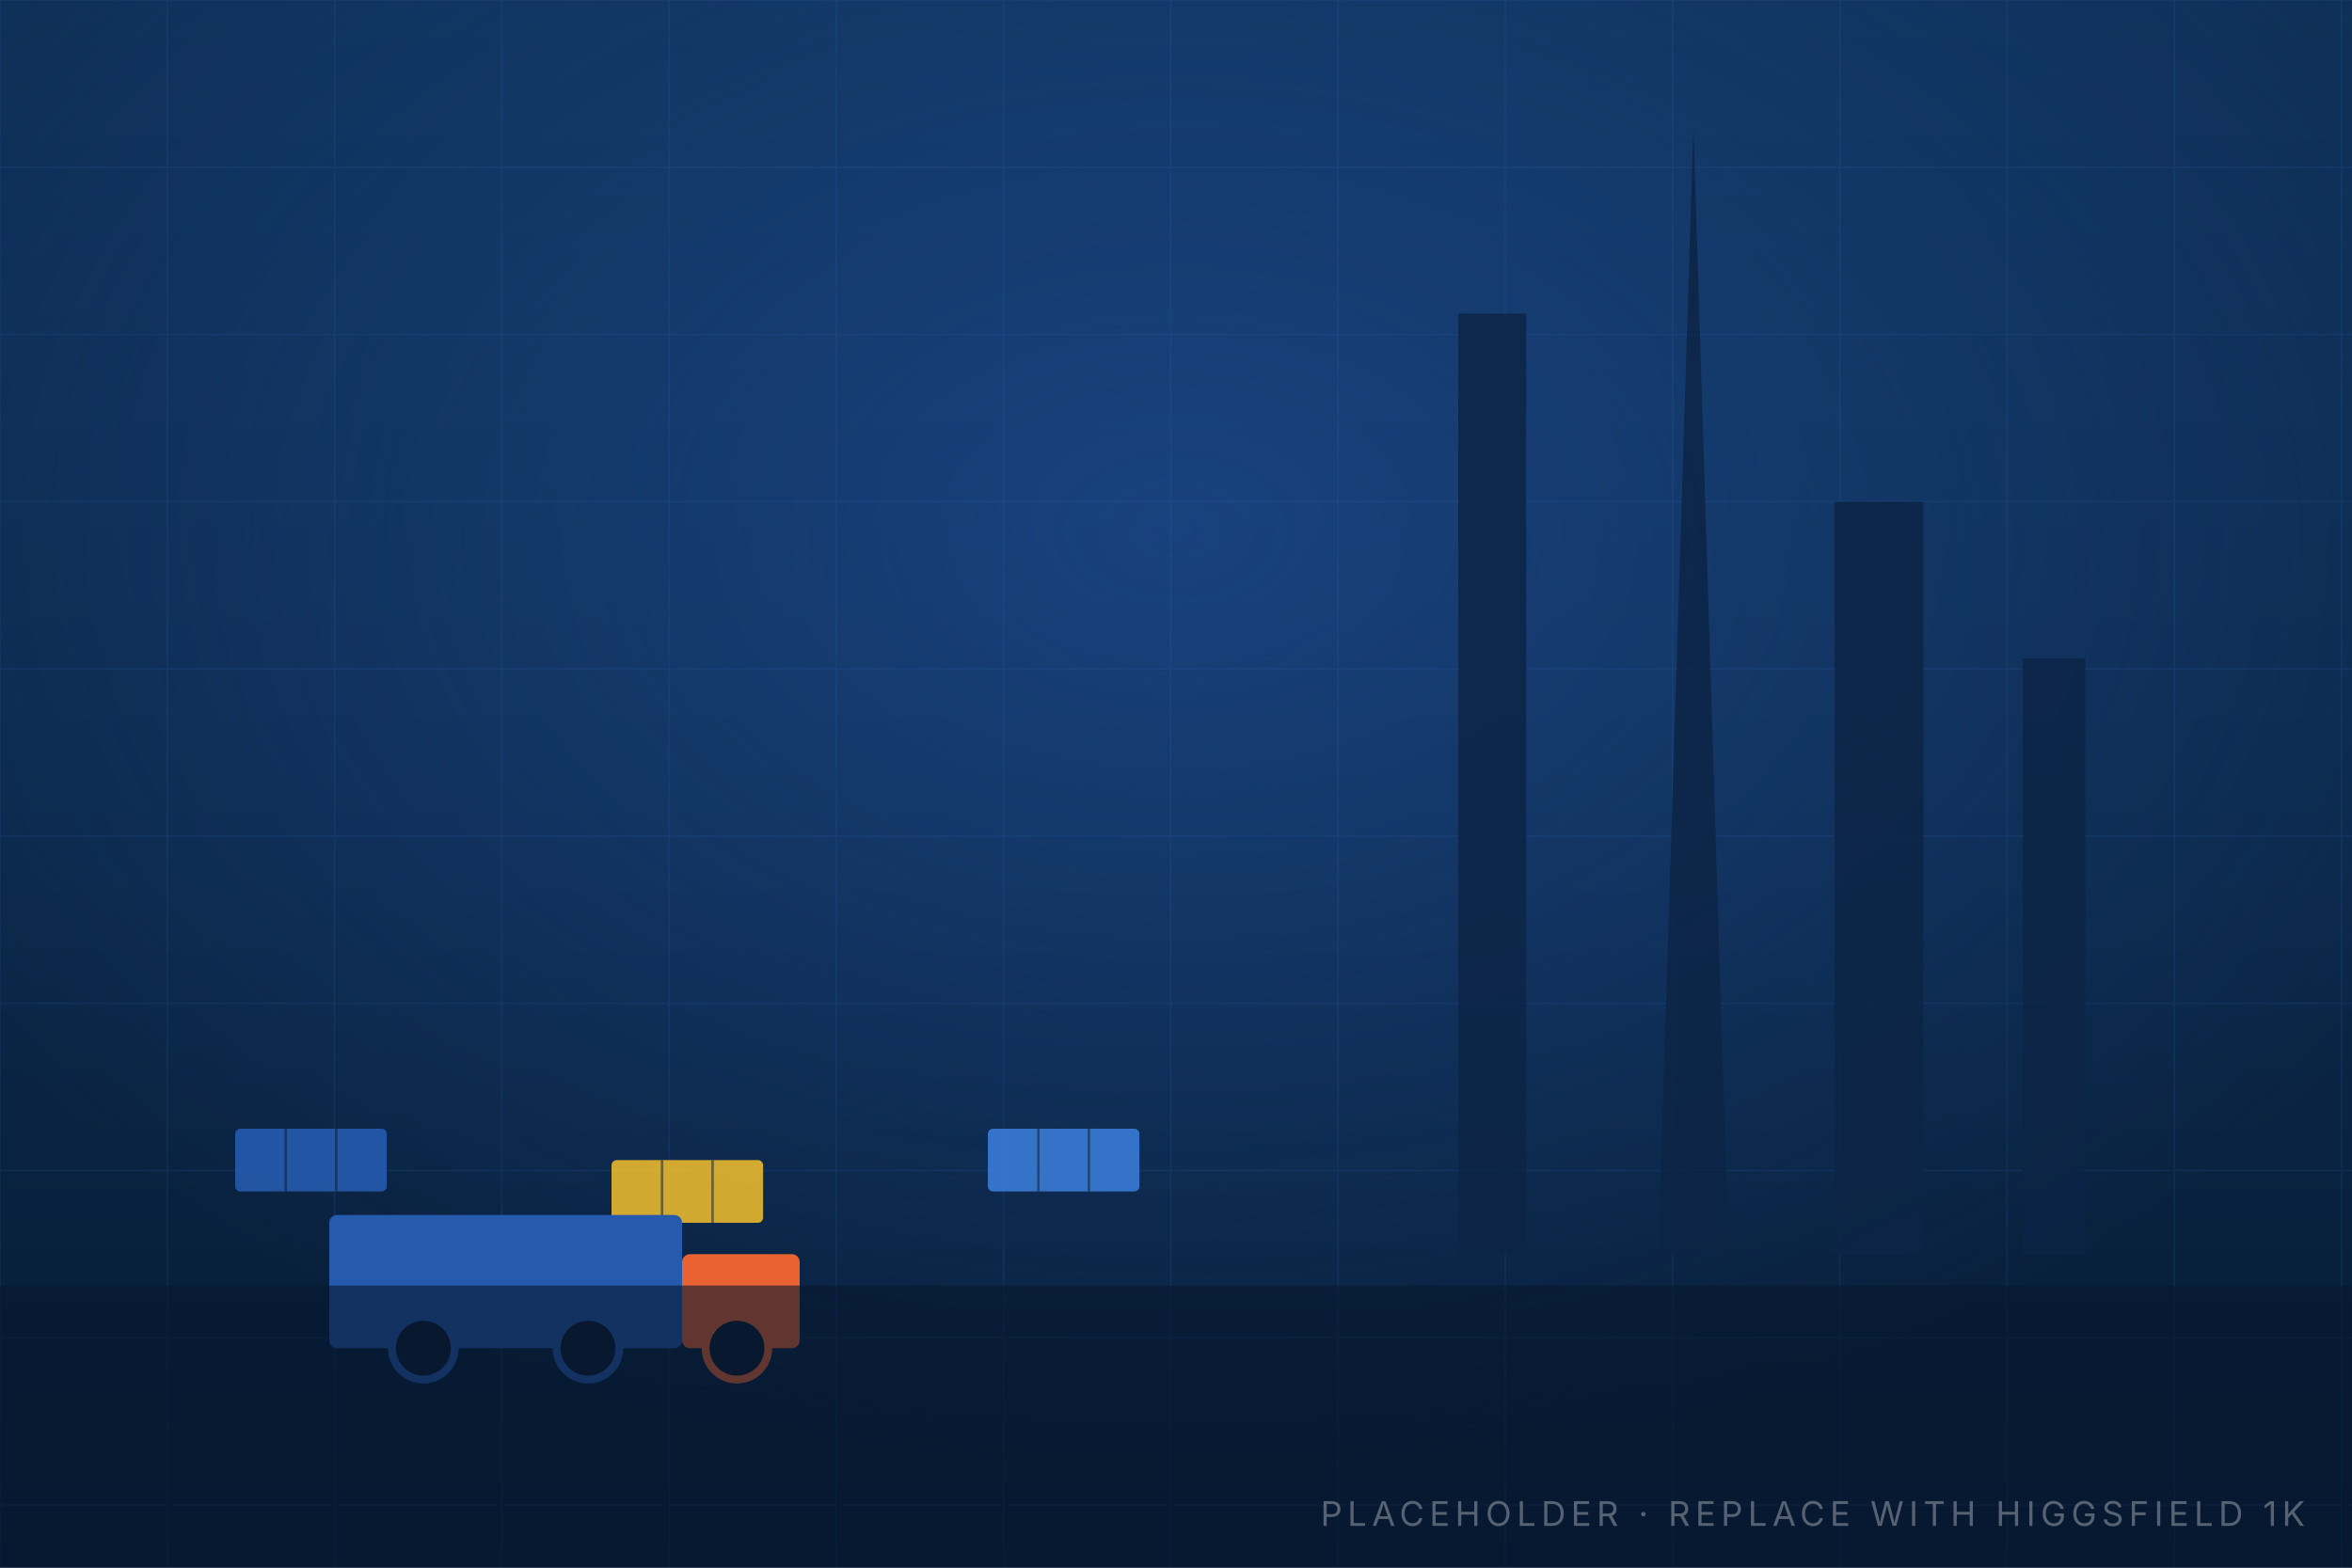
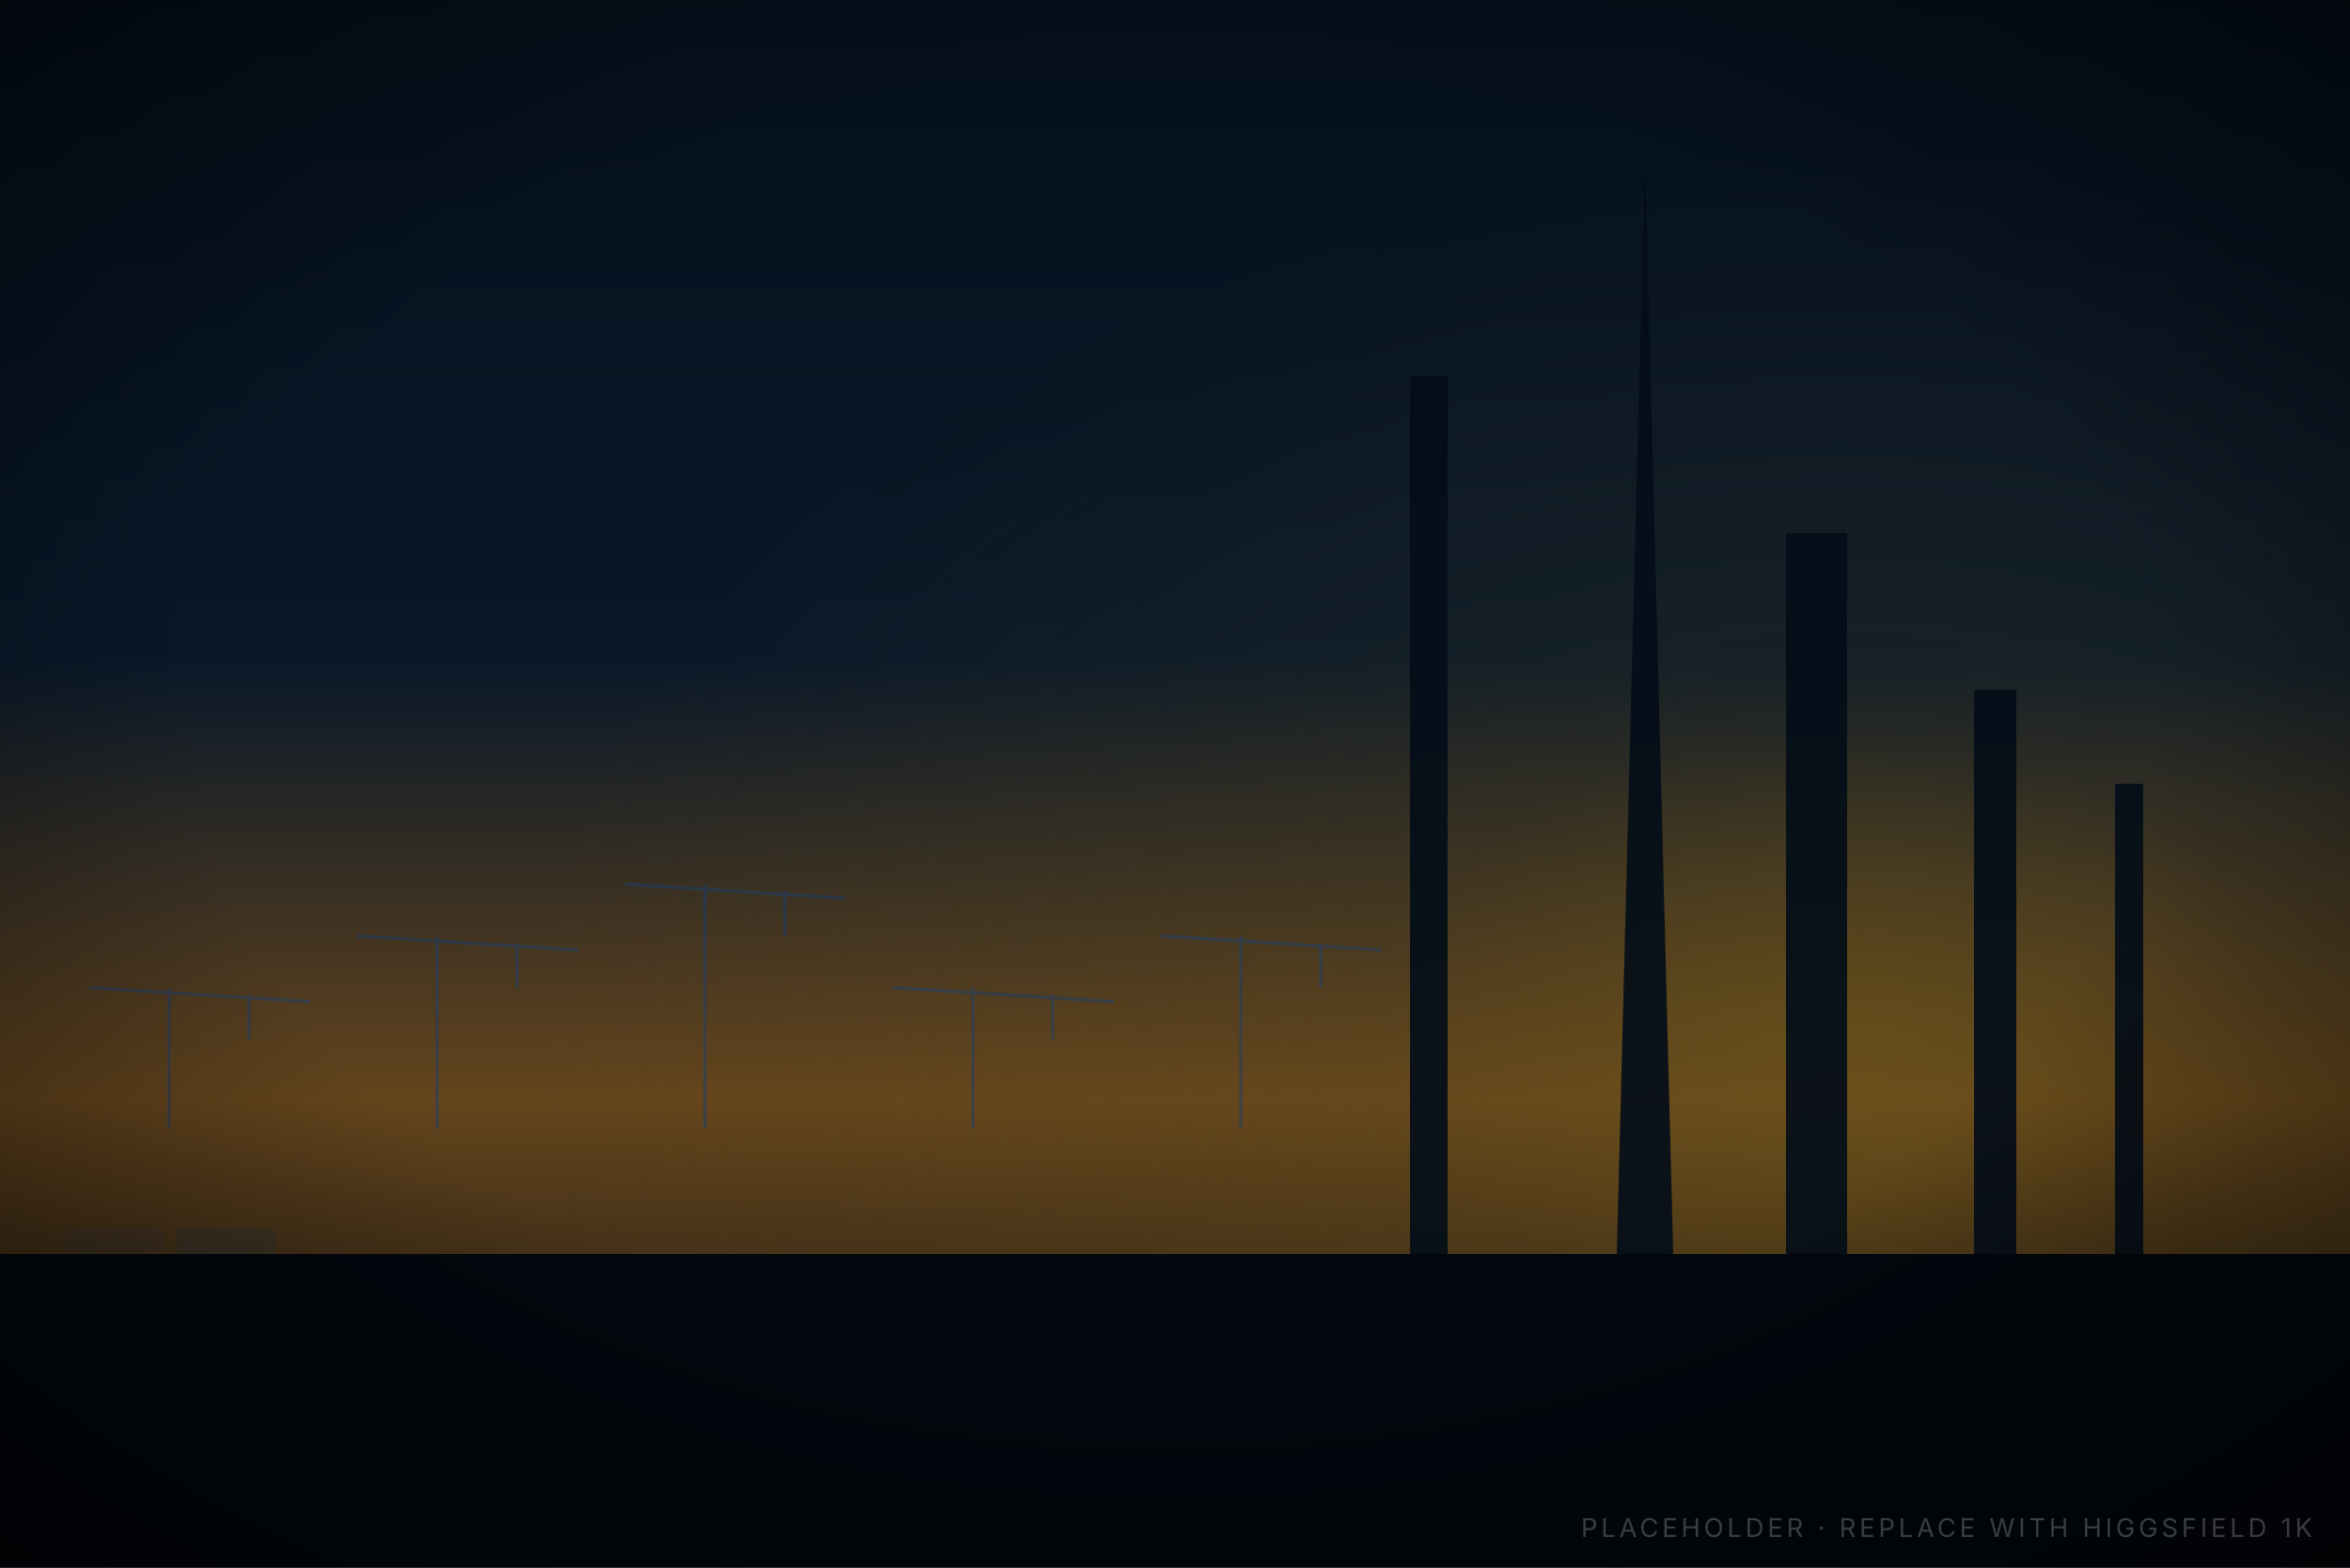
- <svg xmlns="http://www.w3.org/2000/svg" width="900" height="600" viewBox="0 0 900 600" role="img">
+ <svg xmlns="http://www.w3.org/2000/svg" width="1000" height="667" viewBox="0 0 1000 667" role="img" preserveAspectRatio="xMidYMid slice">
  <defs>
    <linearGradient id="sky" x1="0" y1="0" x2="0" y2="1">
-       <stop offset="0" stop-color="#0e3057" />
-       <stop offset="0.55" stop-color="#0B2748" />
-       <stop offset="1" stop-color="#071B33" />
+       <stop offset="0" stop-color="#0c2038" />
+       <stop offset="0.42" stop-color="#123153" />
+       <stop offset="0.7" stop-color="#c98a3a" />
+       <stop offset="1" stop-color="#06121f" />
    </linearGradient>
-     <radialGradient id="glow" cx="50%" cy="34%" r="60%">
-       <stop offset="0" stop-color="#255AAD" stop-opacity="0.5" />
-       <stop offset="1" stop-color="#255AAD" stop-opacity="0" />
+     <radialGradient id="sun" cx="78%" cy="66%" r="55%">
+       <stop offset="0" stop-color="#e8b72e" stop-opacity="0.5" />
+       <stop offset="0.35" stop-color="#e8b72e" stop-opacity="0.14" />
+       <stop offset="1" stop-color="#e8b72e" stop-opacity="0" />
    </radialGradient>
-     <linearGradient id="gold" x1="0" y1="0" x2="1" y2="0">
-       <stop offset="0" stop-color="#E8B72E" />
-       <stop offset="1" stop-color="#E96332" />
+     <radialGradient id="vig" cx="50%" cy="46%" r="75%">
+       <stop offset="0.55" stop-color="#000" stop-opacity="0" />
+       <stop offset="1" stop-color="#000" stop-opacity="0.66" />
+     </radialGradient>
+     <linearGradient id="cobaltShade" x1="0" y1="0" x2="0" y2="1">
+       <stop offset="0" stop-color="#255aad" stop-opacity="0.0" />
+       <stop offset="1" stop-color="#255aad" stop-opacity="0.22" />
    </linearGradient>
+     <filter id="grain">
+       <feTurbulence type="fractalNoise" baseFrequency="0.9" numOctaves="2" seed="21" stitchTiles="stitch" result="n" />
+       <feColorMatrix in="n" type="matrix" values="0 0 0 0 0  0 0 0 0 0  0 0 0 0 0  0 0 0 0.7 0" />
+       <feComponentTransfer>
+         <feFuncA type="linear" slope="0.05" />
+       </feComponentTransfer>
+       <feComposite operator="over" in2="SourceGraphic" />
+     </filter>
+     <filter id="soft">
+       <feGaussianBlur stdDeviation="3" />
+     </filter>
+     <filter id="haze">
+       <feGaussianBlur stdDeviation="14" />
+     </filter>
  </defs>
-   <rect width="900" height="600" fill="url(#sky)" />
-   <rect width="900" height="600" fill="url(#glow)" />
-   <g stroke="#3A7BD5" stroke-width="0.6" opacity="0.12">
-     <line x1="0" y1="0" x2="0" y2="600" />
-     <line x1="64" y1="0" x2="64" y2="600" />
-     <line x1="128" y1="0" x2="128" y2="600" />
-     <line x1="192" y1="0" x2="192" y2="600" />
-     <line x1="256" y1="0" x2="256" y2="600" />
-     <line x1="320" y1="0" x2="320" y2="600" />
-     <line x1="384" y1="0" x2="384" y2="600" />
-     <line x1="448" y1="0" x2="448" y2="600" />
-     <line x1="512" y1="0" x2="512" y2="600" />
-     <line x1="576" y1="0" x2="576" y2="600" />
-     <line x1="640" y1="0" x2="640" y2="600" />
-     <line x1="704" y1="0" x2="704" y2="600" />
-     <line x1="768" y1="0" x2="768" y2="600" />
-     <line x1="832" y1="0" x2="832" y2="600" />
-     <line x1="896" y1="0" x2="896" y2="600" />
-     <line x1="0" y1="0" x2="900" y2="0" />
-     <line x1="0" y1="64" x2="900" y2="64" />
-     <line x1="0" y1="128" x2="900" y2="128" />
-     <line x1="0" y1="192" x2="900" y2="192" />
-     <line x1="0" y1="256" x2="900" y2="256" />
-     <line x1="0" y1="320" x2="900" y2="320" />
-     <line x1="0" y1="384" x2="900" y2="384" />
-     <line x1="0" y1="448" x2="900" y2="448" />
-     <line x1="0" y1="512" x2="900" y2="512" />
-     <line x1="0" y1="576" x2="900" y2="576" />
+   <rect width="1000" height="667" fill="url(#sky)" />
+   <rect width="1000" height="667" fill="url(#sun)" />
+   <g fill="#081b30" opacity="0.92">
+     <rect x="600" y="160.08" width="16" height="373.52" />
+     <polygon points="700,66.7 712,533.6 688,533.6" />
+     <rect x="760" y="226.78" width="26" height="306.82" />
+     <rect x="840" y="293.48" width="18" height="240.12" />
+     <rect x="900" y="333.5" width="12" height="200.1" />
  </g>
-   <g fill="#0c2545" opacity="0.85">
-     <rect x="558" y="120" width="26" height="360" />
-     <polygon points="648,48 661.5,480 634.5,480" />
-     <rect x="702" y="192" width="34" height="288" />
-     <rect x="774" y="252" width="24" height="228" />
+   <g stroke="#3a7bd5" stroke-width="1.4" fill="none" opacity="0.5">
+     <line x1="72" y1="480.24" x2="72" y2="420.24" />
+     <line x1="38" y1="420.24" x2="132" y2="426.24" />
+     <line x1="106" y1="423.24" x2="106" y2="442.24" />
+     <line x1="186" y1="480.24" x2="186" y2="398.24" />
+     <line x1="152" y1="398.24" x2="246" y2="404.24" />
+     <line x1="220" y1="401.24" x2="220" y2="420.24" />
+     <line x1="300" y1="480.24" x2="300" y2="376.24" />
+     <line x1="266" y1="376.24" x2="360" y2="382.24" />
+     <line x1="334" y1="379.24" x2="334" y2="398.24" />
+     <line x1="414" y1="480.24" x2="414" y2="420.24" />
+     <line x1="380" y1="420.24" x2="474" y2="426.24" />
+     <line x1="448" y1="423.24" x2="448" y2="442.24" />
+     <line x1="528" y1="480.24" x2="528" y2="398.24" />
+     <line x1="494" y1="398.24" x2="588" y2="404.24" />
+     <line x1="562" y1="401.24" x2="562" y2="420.24" />
  </g>
-   <g>
-     <rect x="90" y="432" width="58" height="24" fill="#255AAD" opacity="0.9" rx="2" />
-     <line x1="109.333" y1="432" x2="109.333" y2="456" stroke="#071B33" stroke-width="1" opacity="0.5" />
-     <line x1="128.667" y1="432" x2="128.667" y2="456" stroke="#071B33" stroke-width="1" opacity="0.5" />
-     <rect x="234" y="444" width="58" height="24" fill="#E8B72E" opacity="0.9" rx="2" />
-     <line x1="253.333" y1="444" x2="253.333" y2="468" stroke="#071B33" stroke-width="1" opacity="0.5" />
-     <line x1="272.667" y1="444" x2="272.667" y2="468" stroke="#071B33" stroke-width="1" opacity="0.5" />
-     <rect x="378" y="432" width="58" height="24" fill="#3A7BD5" opacity="0.9" rx="2" />
-     <line x1="397.333" y1="432" x2="397.333" y2="456" stroke="#071B33" stroke-width="1" opacity="0.5" />
-     <line x1="416.667" y1="432" x2="416.667" y2="456" stroke="#071B33" stroke-width="1" opacity="0.5" />
+   <g opacity="0.32">
+     <rect x="0" y="546.94" width="42" height="11" fill="#255aad" opacity="0.4" />
+     <rect x="47" y="546.94" width="42" height="11" fill="#255aad" opacity="0.6" />
+     <rect x="94" y="546.94" width="42" height="11" fill="#255aad" opacity="0.8" />
+     <rect x="141" y="546.94" width="42" height="11" fill="#255aad" opacity="0.4" />
+     <rect x="188" y="546.94" width="42" height="11" fill="#255aad" opacity="0.6" />
+     <rect x="235" y="546.94" width="42" height="11" fill="#255aad" opacity="0.8" />
+     <rect x="282" y="546.94" width="42" height="11" fill="#255aad" opacity="0.4" />
+     <rect x="329" y="546.94" width="42" height="11" fill="#255aad" opacity="0.6" />
+     <rect x="376" y="546.94" width="42" height="11" fill="#255aad" opacity="0.8" />
+     <rect x="423" y="546.94" width="42" height="11" fill="#255aad" opacity="0.4" />
+     <rect x="470" y="546.94" width="42" height="11" fill="#255aad" opacity="0.6" />
+     <rect x="517" y="546.94" width="42" height="11" fill="#255aad" opacity="0.8" />
+     <rect x="14" y="534.94" width="42" height="11" fill="#255aad" opacity="0.4" />
+     <rect x="61" y="534.94" width="42" height="11" fill="#255aad" opacity="0.6" />
+     <rect x="108" y="534.94" width="42" height="11" fill="#255aad" opacity="0.8" />
+     <rect x="155" y="534.94" width="42" height="11" fill="#255aad" opacity="0.4" />
+     <rect x="202" y="534.94" width="42" height="11" fill="#255aad" opacity="0.6" />
+     <rect x="249" y="534.94" width="42" height="11" fill="#255aad" opacity="0.8" />
+     <rect x="296" y="534.94" width="42" height="11" fill="#255aad" opacity="0.4" />
+     <rect x="343" y="534.94" width="42" height="11" fill="#255aad" opacity="0.6" />
+     <rect x="390" y="534.94" width="42" height="11" fill="#255aad" opacity="0.8" />
+     <rect x="437" y="534.94" width="42" height="11" fill="#255aad" opacity="0.4" />
+     <rect x="484" y="534.94" width="42" height="11" fill="#255aad" opacity="0.6" />
+     <rect x="531" y="534.94" width="42" height="11" fill="#255aad" opacity="0.8" />
+     <rect x="28" y="522.94" width="42" height="11" fill="#255aad" opacity="0.4" />
+     <rect x="75" y="522.94" width="42" height="11" fill="#255aad" opacity="0.6" />
  </g>
-   <g>
-     <rect x="126" y="465" width="135" height="51" rx="3" fill="#255AAD" />
-     <rect x="261" y="480" width="45" height="36" rx="3" fill="#E96332" />
-     <circle cx="162" cy="516" r="12" fill="#0a1a2e" stroke="#255AAD" stroke-width="3" />
-     <circle cx="225" cy="516" r="12" fill="#0a1a2e" stroke="#255AAD" stroke-width="3" />
-     <circle cx="282" cy="516" r="12" fill="#0a1a2e" stroke="#E96332" stroke-width="3" />
-   </g>
-   <rect x="0" y="492" width="900" height="108" fill="#06182e" opacity="0.6" />
-   <text x="882" y="584" text-anchor="end" font-family="Inter, sans-serif" font-size="13" fill="#ffffff" opacity="0.32" letter-spacing="2">PLACEHOLDER · REPLACE WITH HIGGSFIELD 1K</text>
+   <rect x="0" y="533.6" width="1000" height="133.4" fill="#050f1c" />
+   <rect width="1000" height="667" fill="url(#vig)" />
+   <rect width="1000" height="667" filter="url(#grain)" opacity="0.5" />
+   <text x="984" y="654" text-anchor="end" font-family="Inter,system-ui,sans-serif" font-size="11" fill="#ffffff" opacity="0.22" letter-spacing="1.5">PLACEHOLDER · REPLACE WITH HIGGSFIELD 1K</text>
</svg>
